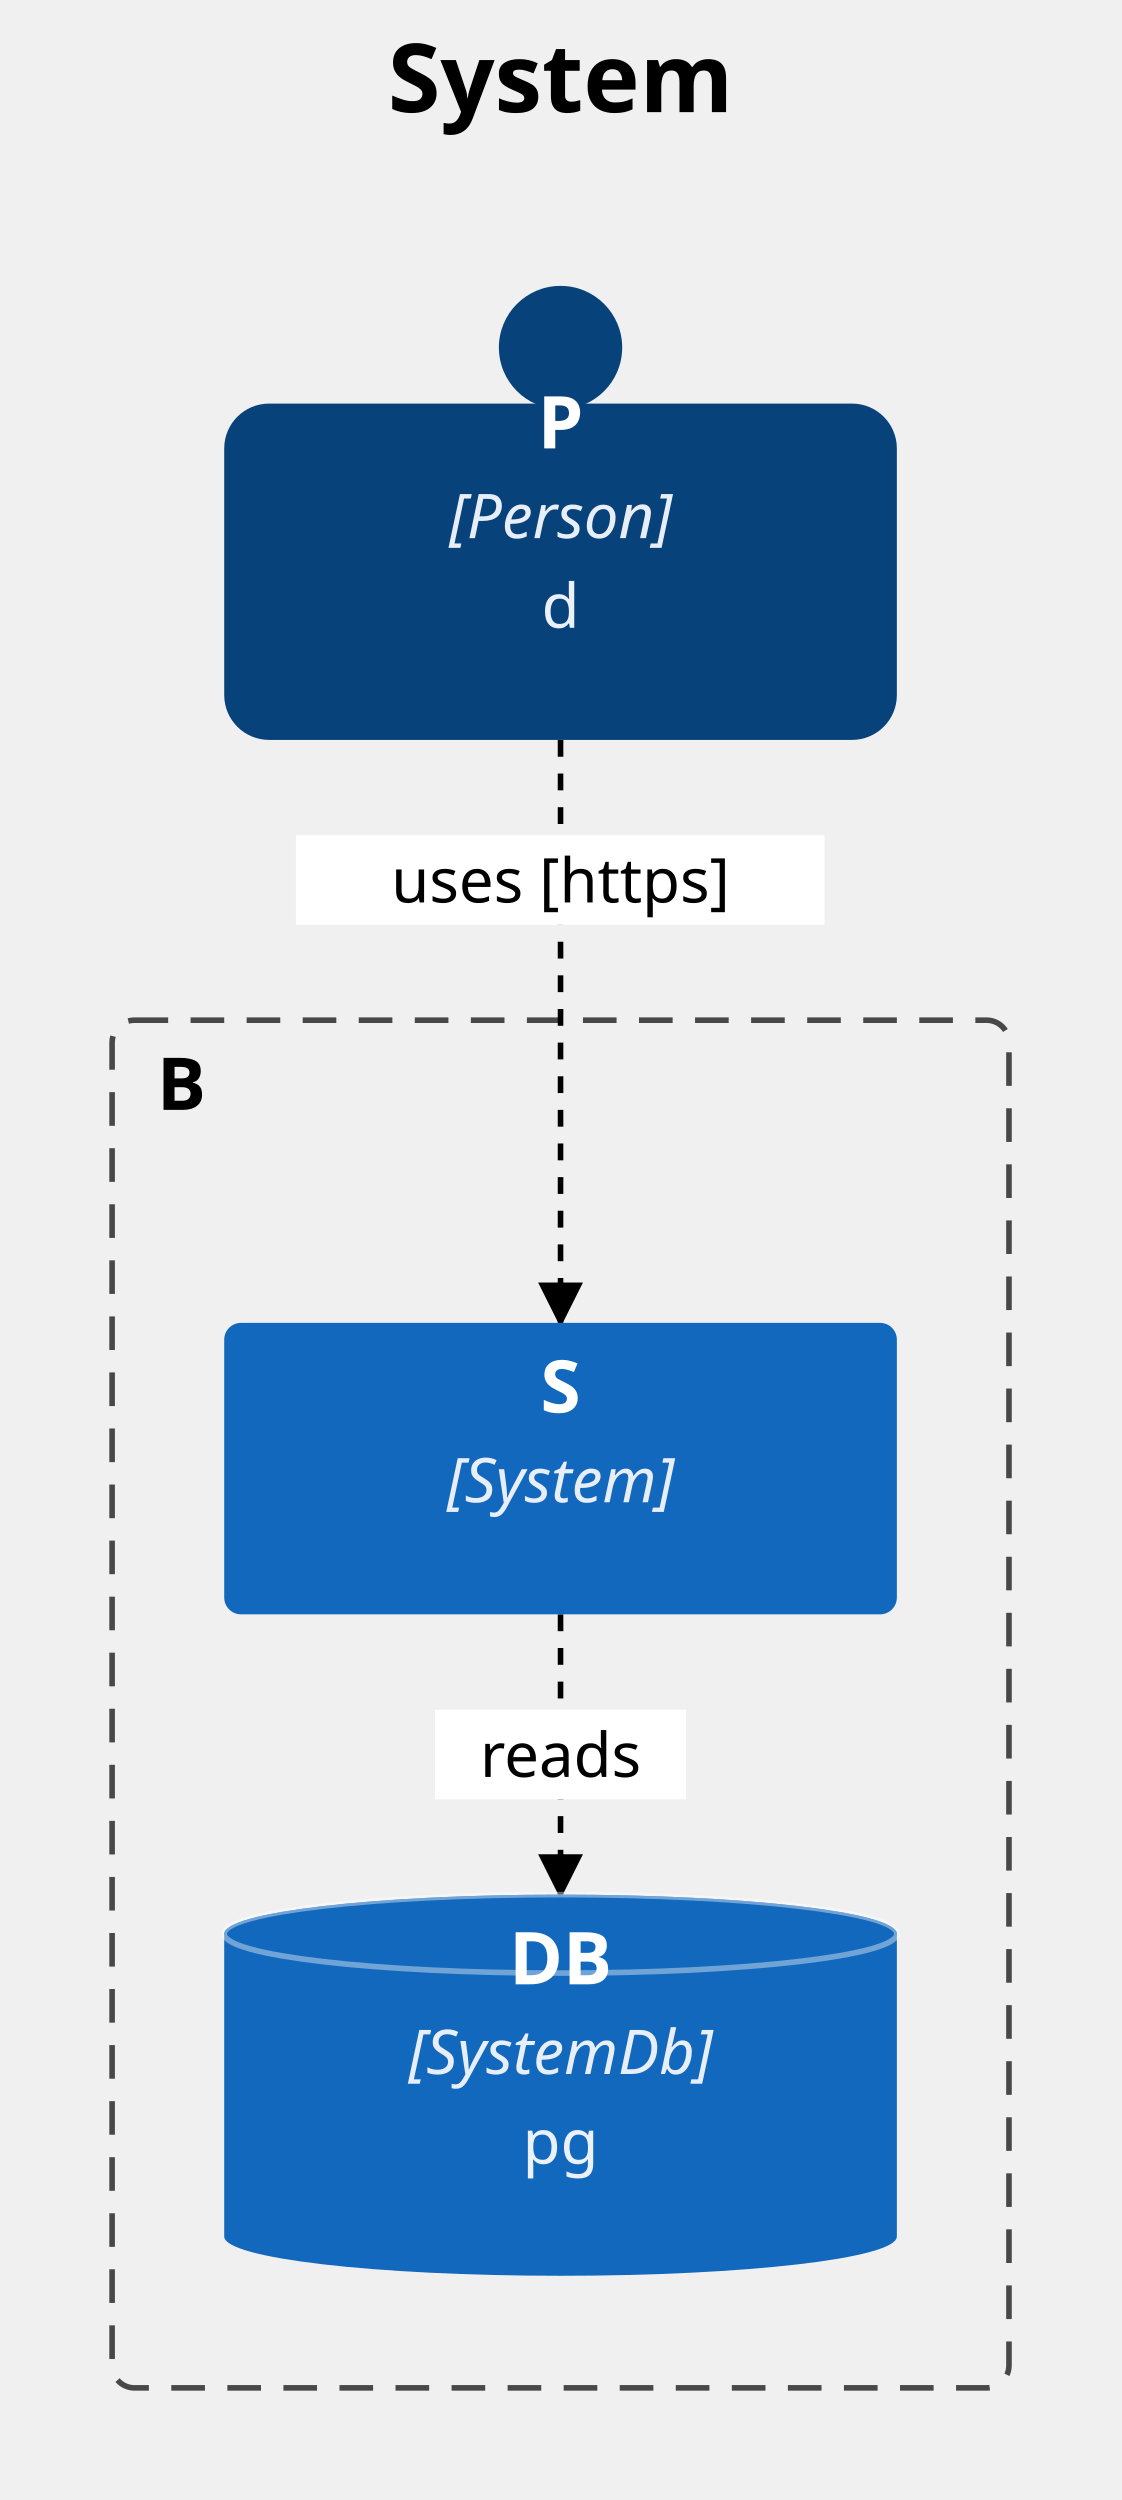
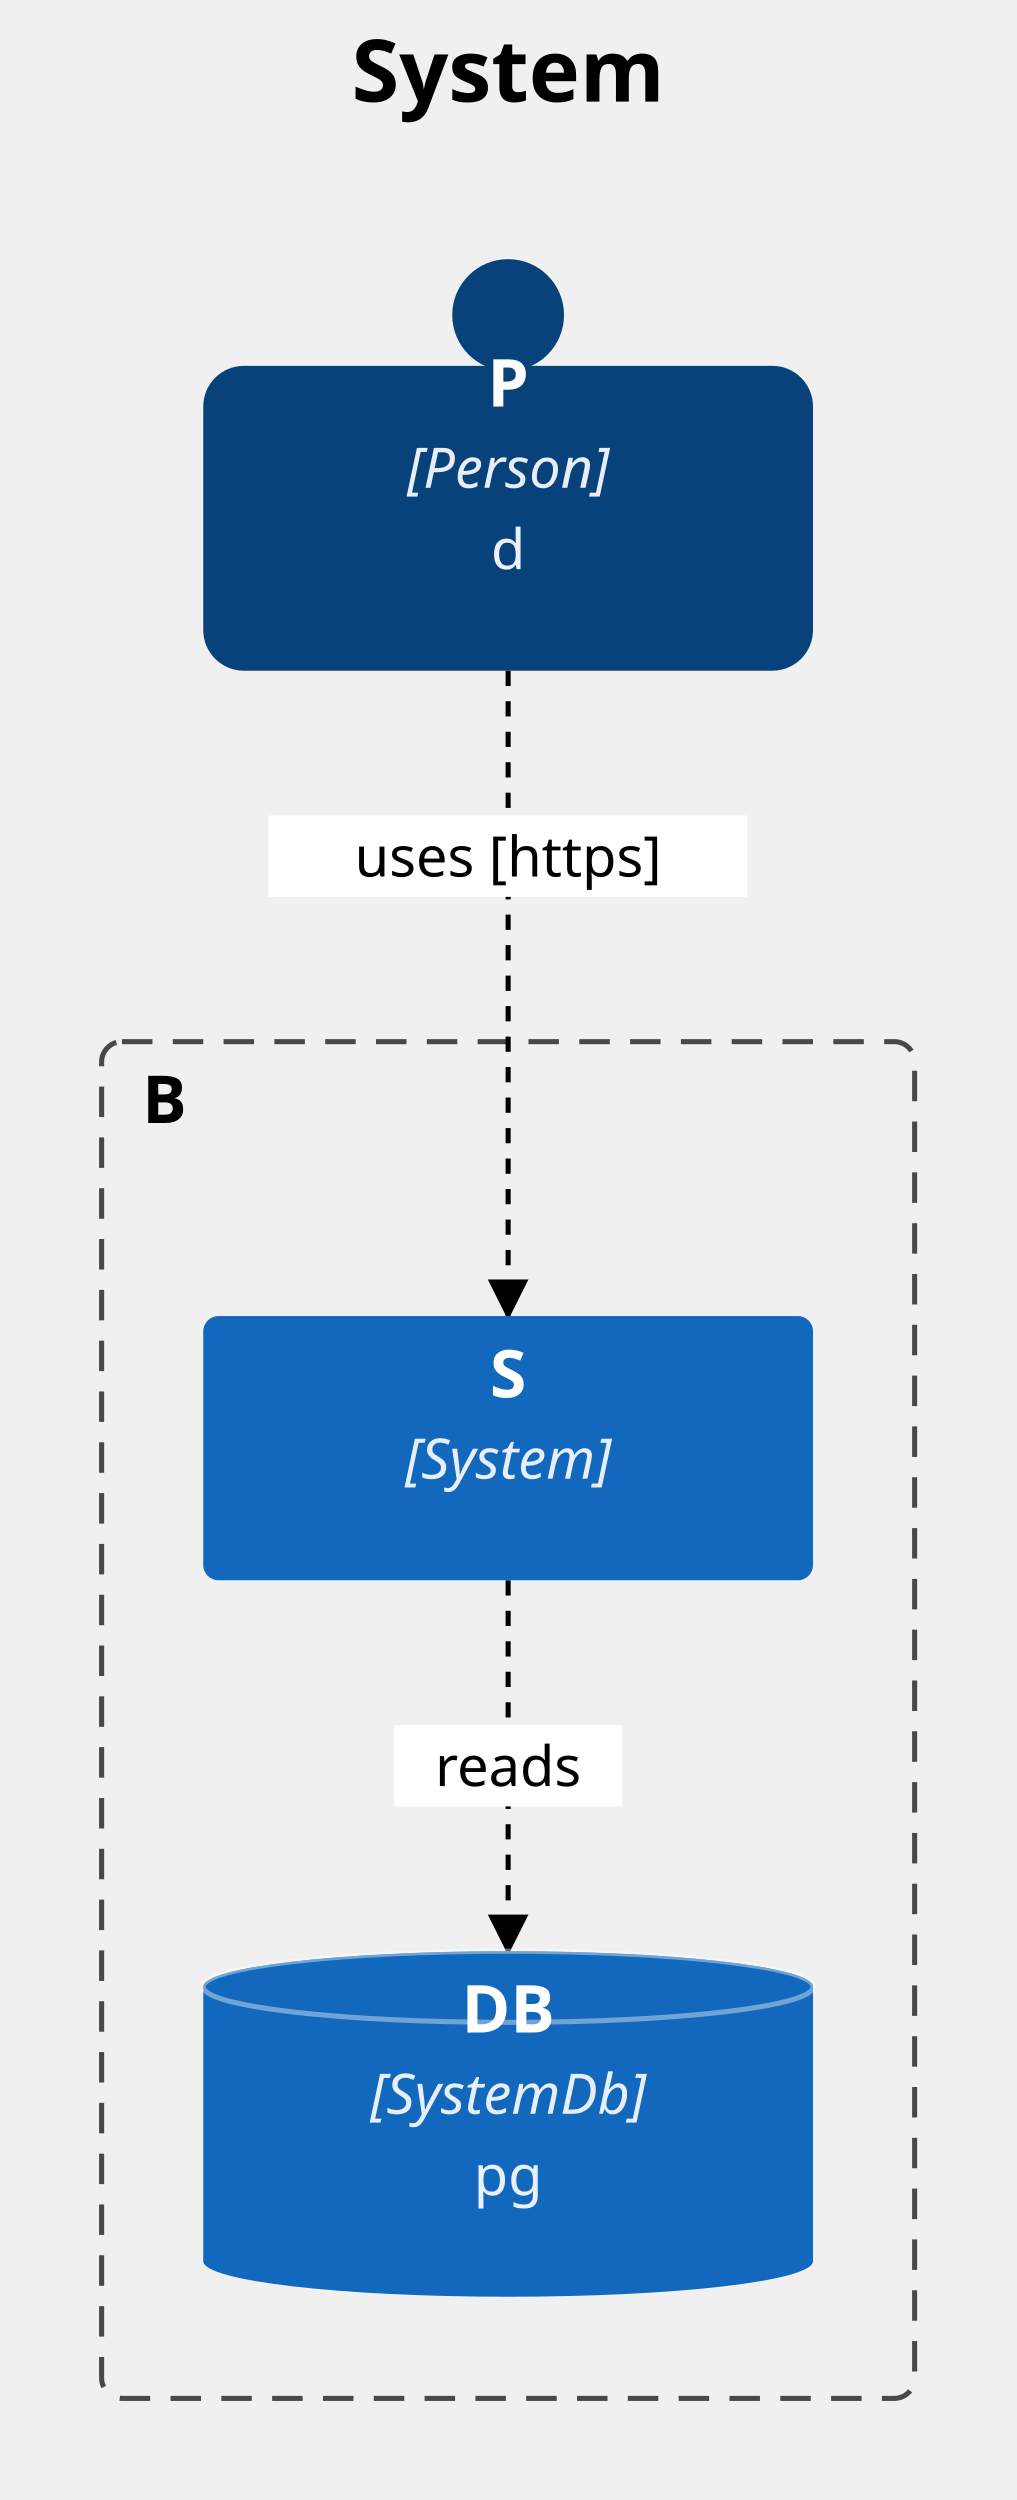
- <svg xmlns="http://www.w3.org/2000/svg" viewBox="0 0 200 446" width="200" height="446" style="font-family:sans-serif;font-size:13px">
+ <svg xmlns="http://www.w3.org/2000/svg" viewBox="0 0 200 492" width="200" height="492" style="font-family:sans-serif;font-size:13px">
  <defs>
    <marker id="mmd-c4-arrow" viewBox="0 0 10 10" refX="9" refY="5" markerWidth="8" markerHeight="8" orient="auto-start-reverse">
      <path d="M 0 0 L 10 5 L 0 10 z" fill="currentColor" />
    </marker>
  </defs>
  <text x="100.0" y="20" text-anchor="middle" font-weight="bold" font-size="17" fill="currentColor">System</text>
-   <rect x="20.0" y="182.0" width="160.0" height="244.0" fill="none" stroke="currentColor" stroke-dasharray="6 4" rx="4" opacity="0.7" />
-   <text x="28.0" y="198.0" font-weight="600" fill="currentColor">B</text>
-   <path d="M 100.0 132.0 C 100.0 184.0 100.0 184.0 100.0 236.0" fill="none" stroke="currentColor" stroke-dasharray="3 3" marker-end="url(#mmd-c4-arrow)" />
-   <rect x="52.8" y="149.0" width="94.3" height="16" fill="var(--surface, #fff)" />
-   <text x="100.0" y="161.0" text-anchor="middle" font-size="11" fill="currentColor">uses [https]</text>
-   <path d="M 100.0 288.0 C 100.0 313.0 100.0 313.0 100.0 338.0" fill="none" stroke="currentColor" stroke-dasharray="3 3" marker-end="url(#mmd-c4-arrow)" />
-   <rect x="77.6" y="305.0" width="44.8" height="16" fill="var(--surface, #fff)" />
-   <text x="100.0" y="317.0" text-anchor="middle" font-size="11" fill="currentColor">reads</text>
+   <rect x="20.0" y="205.0" width="160.0" height="267.0" fill="none" stroke="currentColor" stroke-dasharray="6 4" rx="4" opacity="0.7" />
+   <text x="28.0" y="221.0" font-weight="600" fill="currentColor">B</text>
+   <path d="M 100.0 132.0 C 100.0 150.2 100.0 150.2 100.0 168.5 C 100.0 213.8 100.0 213.8 100.0 259.0" fill="none" stroke="currentColor" stroke-dasharray="3 3" marker-end="url(#mmd-c4-arrow)" />
+   <rect x="52.8" y="160.5" width="94.3" height="16" fill="var(--surface, #fff)" />
+   <text x="100.0" y="172.5" text-anchor="middle" font-size="11" fill="currentColor">uses [https]</text>
+   <path d="M 100.0 311.0 C 100.0 329.2 100.0 329.2 100.0 347.5 C 100.0 365.8 100.0 365.8 100.0 384.0" fill="none" stroke="currentColor" stroke-dasharray="3 3" marker-end="url(#mmd-c4-arrow)" />
+   <rect x="77.6" y="339.5" width="44.8" height="16" fill="var(--surface, #fff)" />
+   <text x="100.0" y="351.5" text-anchor="middle" font-size="11" fill="currentColor">reads</text>
  <circle cx="100.0" cy="62.0" r="11" fill="#08427b" />
  <rect x="40.0" y="72.0" width="120.0" height="60.0" fill="#08427b" rx="8" />
  <text x="100.0" y="80.0" text-anchor="middle" font-weight="700" fill="#fff">P</text>
  <text x="100.0" y="96.0" text-anchor="middle" font-size="11" font-style="italic" fill="#e8eef7">[Person]</text>
  <text x="100.0" y="112.0" text-anchor="middle" font-size="11" fill="#eaf1fb">d</text>
-   <rect x="40.0" y="236.0" width="120.0" height="52.0" fill="#1168bd" rx="3" />
-   <text x="100.0" y="252.0" text-anchor="middle" font-weight="700" fill="#fff">S</text>
-   <text x="100.0" y="268.0" text-anchor="middle" font-size="11" font-style="italic" fill="#e8eef7">[System]</text>
-   <path d="M 40.0 345.0 L 40.0 399.0 A 60.0 7 0 0 0 160.0 399.0 L 160.0 345.0 A 60.0 7 0 0 0 40.0 345.0 Z" fill="#1168bd" />
-   <ellipse cx="100.0" cy="345.0" rx="60.0" ry="7" fill="#1168bd" stroke="#fff" stroke-opacity="0.4" />
-   <text x="100.0" y="354.0" text-anchor="middle" font-weight="700" fill="#fff">DB</text>
-   <text x="100.0" y="370.0" text-anchor="middle" font-size="11" font-style="italic" fill="#e8eef7">[SystemDb]</text>
-   <text x="100.0" y="386.0" text-anchor="middle" font-size="11" fill="#eaf1fb">pg</text>
+   <rect x="40.0" y="259.0" width="120.0" height="52.0" fill="#1168bd" rx="3" />
+   <text x="100.0" y="275.0" text-anchor="middle" font-weight="700" fill="#fff">S</text>
+   <text x="100.0" y="291.0" text-anchor="middle" font-size="11" font-style="italic" fill="#e8eef7">[System]</text>
+   <path d="M 40.0 391.0 L 40.0 445.0 A 60.0 7 0 0 0 160.0 445.0 L 160.0 391.0 A 60.0 7 0 0 0 40.0 391.0 Z" fill="#1168bd" />
+   <ellipse cx="100.0" cy="391.0" rx="60.0" ry="7" fill="#1168bd" stroke="#fff" stroke-opacity="0.4" />
+   <text x="100.0" y="400.0" text-anchor="middle" font-weight="700" fill="#fff">DB</text>
+   <text x="100.0" y="416.0" text-anchor="middle" font-size="11" font-style="italic" fill="#e8eef7">[SystemDb]</text>
+   <text x="100.0" y="432.0" text-anchor="middle" font-size="11" fill="#eaf1fb">pg</text>
</svg>
